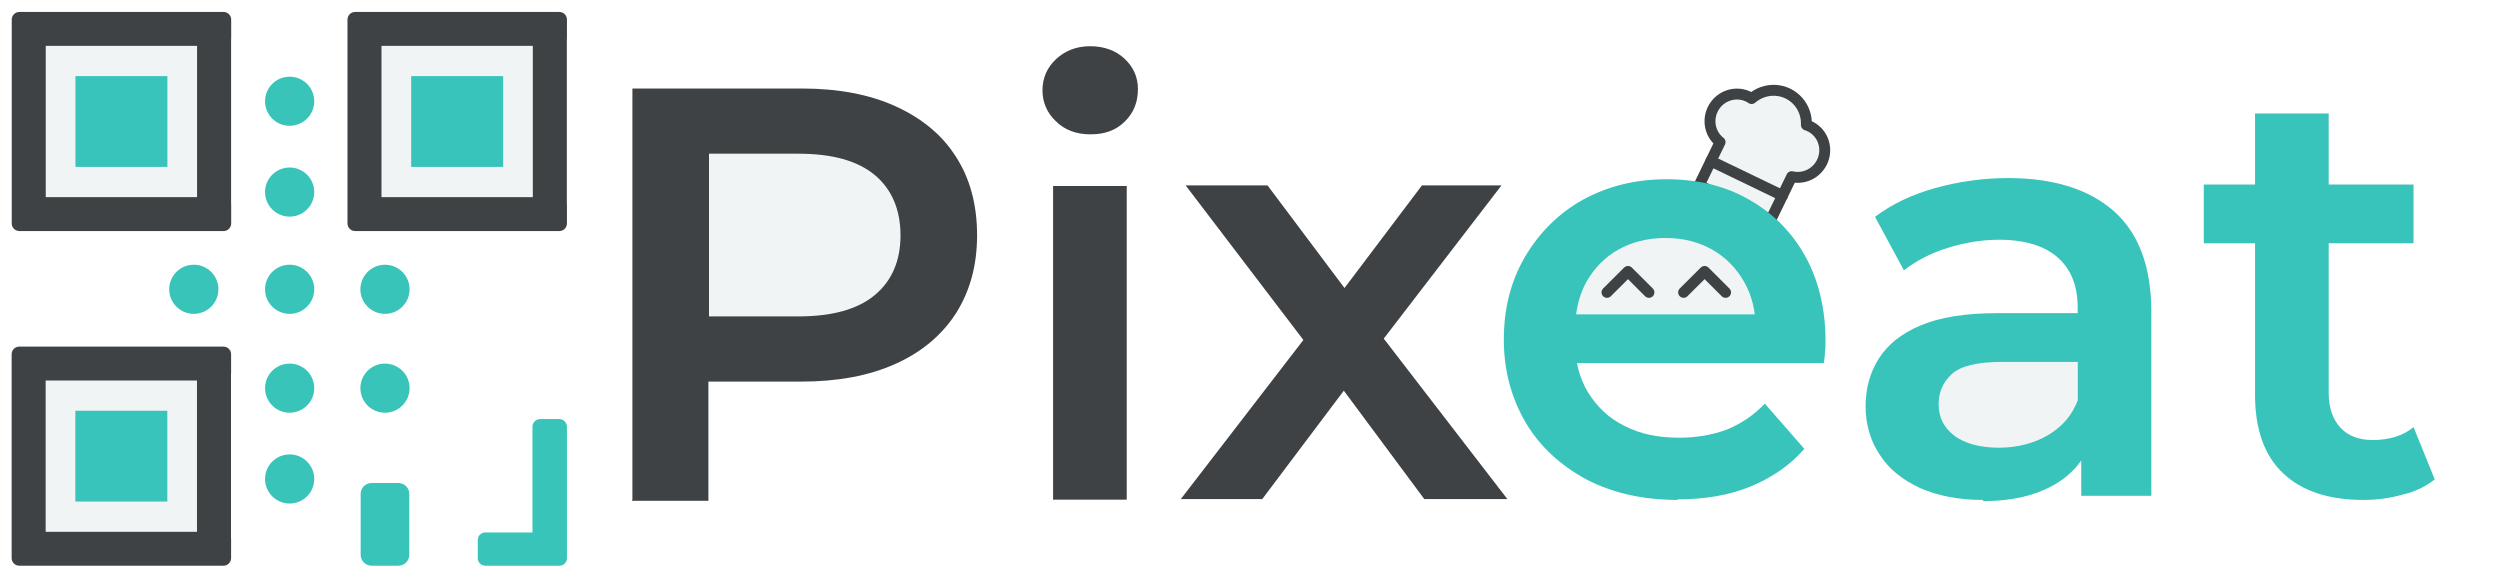
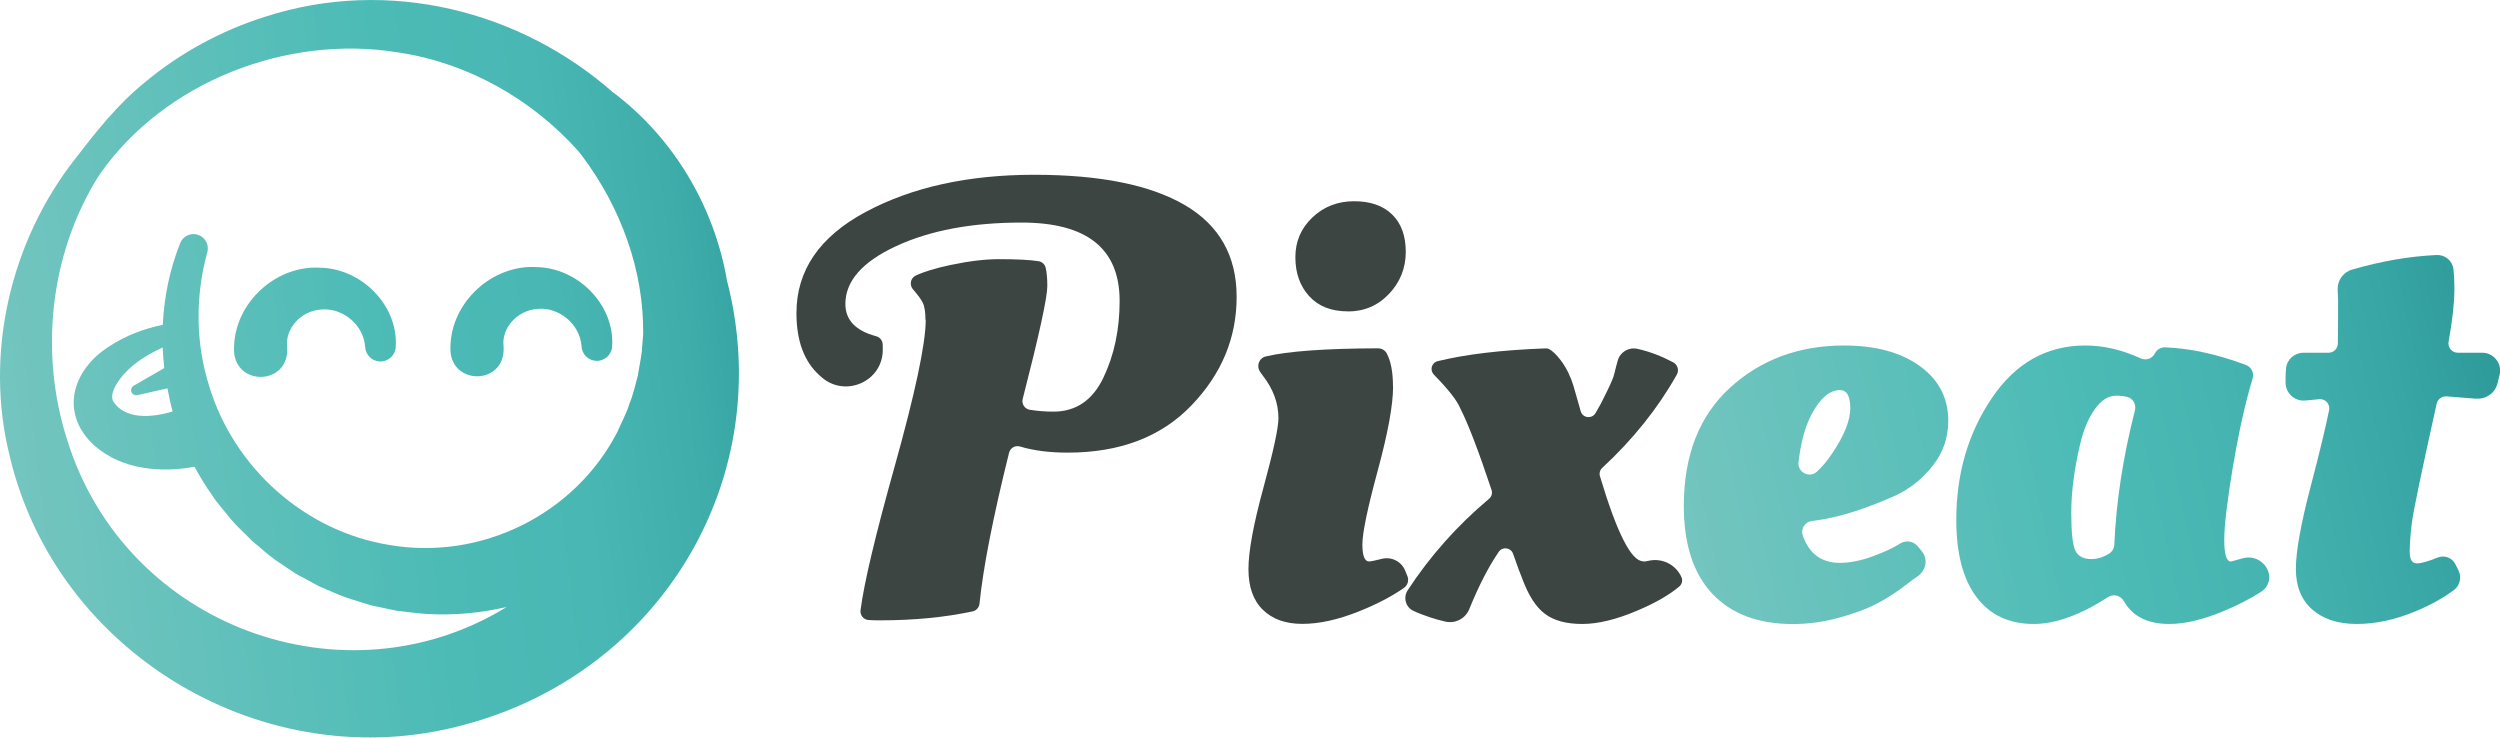
- <svg xmlns="http://www.w3.org/2000/svg" width="229" height="53" viewBox="0 0 229 53" fill="none">
-   <path fill-rule="evenodd" clip-rule="evenodd" d="M26.532 24.248C27.776 24.248 28.785 25.257 28.785 26.498C28.785 27.74 27.776 28.749 26.532 28.749C25.288 28.749 24.278 27.74 24.278 26.498C24.278 25.257 25.288 24.248 26.532 24.248ZM35.264 24.25C36.508 24.25 37.518 25.258 37.518 26.5C37.518 27.742 36.508 28.75 35.264 28.75C34.02 28.75 33.011 27.742 33.011 26.5C33.011 25.258 34.02 24.25 35.264 24.25ZM35.264 33.305C36.508 33.305 37.518 34.313 37.518 35.555C37.518 36.797 36.508 37.805 35.264 37.805C34.02 37.805 33.011 36.797 33.011 35.555C33.011 34.313 34.02 33.305 35.264 33.305ZM26.532 33.305C27.776 33.305 28.785 34.313 28.785 35.555C28.785 36.797 27.776 37.805 26.532 37.805C25.288 37.805 24.278 36.797 24.278 35.555C24.278 34.313 25.288 33.305 26.532 33.305ZM26.532 41.622C27.776 41.622 28.785 42.631 28.785 43.873C28.785 45.114 27.776 46.123 26.532 46.123C25.288 46.123 24.278 45.114 24.278 43.873C24.278 42.631 25.288 41.622 26.532 41.622ZM26.532 15.342C27.776 15.342 28.785 16.35 28.785 17.592C28.785 18.834 27.776 19.842 26.532 19.842C25.288 19.842 24.278 18.834 24.278 17.592C24.278 16.35 25.288 15.342 26.532 15.342ZM26.532 7.024C27.776 7.024 28.785 8.032 28.785 9.274C28.785 10.516 27.776 11.524 26.532 11.524C25.288 11.524 24.278 10.516 24.278 9.274C24.278 8.032 25.288 7.024 26.532 7.024ZM17.753 24.248C18.997 24.248 20.006 25.257 20.006 26.498C20.006 27.74 18.997 28.748 17.753 28.748C16.509 28.748 15.499 27.74 15.499 26.498C15.499 25.257 16.509 24.248 17.753 24.248Z" fill="#38C4B9" />
-   <path fill-rule="evenodd" clip-rule="evenodd" d="M51.222 51.819H44.452C44.073 51.819 43.765 51.512 43.765 51.134V49.456C43.765 49.078 44.073 48.771 44.452 48.771H48.773V39.094C48.773 38.704 49.091 38.387 49.483 38.387H51.222C51.614 38.387 51.932 38.704 51.932 39.094V51.111L51.932 51.134C51.932 51.512 51.624 51.818 51.245 51.818L51.222 51.819H51.222ZM34.037 44.244H36.491C37.043 44.244 37.491 44.691 37.491 45.242V50.821C37.491 51.372 37.043 51.819 36.491 51.819H34.037C33.485 51.819 33.037 51.372 33.037 50.821V45.242C33.037 44.691 33.485 44.244 34.037 44.244Z" fill="#38C4B9" />
-   <path fill-rule="evenodd" clip-rule="evenodd" d="M34.947 4.202H48.806V18.058H34.947V4.202ZM4.192 4.202H18.051V18.058H4.192V4.202ZM4.183 34.856H18.042V48.711H4.183V34.856Z" fill="#F1F4F5" />
-   <path fill-rule="evenodd" clip-rule="evenodd" d="M37.664 6.971H46.089V15.289H37.664V6.971ZM6.91 6.971H15.334V15.289H6.91V6.971ZM6.901 37.624H15.325V45.942H6.901V37.624Z" fill="#38C4BA" />
-   <path fill-rule="evenodd" clip-rule="evenodd" d="M31.829 20.468V1.824L31.83 1.793C31.83 1.408 32.143 1.095 32.529 1.095H51.231C51.618 1.095 51.932 1.408 51.932 1.793V3.504C51.932 3.542 51.929 3.579 51.923 3.615V18.646C51.929 18.681 51.932 18.718 51.932 18.756V20.468C51.932 20.853 51.618 21.166 51.231 21.166H32.529C32.143 21.166 31.829 20.853 31.829 20.468ZM48.806 4.202H34.947V18.058H48.806V4.202Z" fill="#3E4245" />
-   <path fill-rule="evenodd" clip-rule="evenodd" d="M1.075 20.468V1.824L1.075 1.793C1.075 1.408 1.389 1.095 1.775 1.095H20.477C20.863 1.095 21.177 1.408 21.177 1.793V3.504C21.177 3.542 21.174 3.579 21.169 3.615V18.646C21.174 18.681 21.177 18.718 21.177 18.756V20.468C21.177 20.853 20.864 21.166 20.477 21.166H1.775C1.389 21.166 1.075 20.853 1.075 20.468ZM18.051 4.202H4.192V18.058H18.051V4.202Z" fill="#3E4245" />
-   <path fill-rule="evenodd" clip-rule="evenodd" d="M1.066 51.121V32.477L1.066 32.446C1.066 32.061 1.38 31.748 1.766 31.748H20.468C20.855 31.748 21.169 32.061 21.169 32.446V34.158C21.169 34.195 21.166 34.232 21.16 34.268V49.299C21.166 49.335 21.169 49.371 21.169 49.409V51.121C21.169 51.506 20.855 51.819 20.468 51.819H1.766C1.38 51.819 1.066 51.506 1.066 51.121ZM18.043 34.855H4.184V48.711H18.043V34.855Z" fill="#3E4245" />
-   <path d="M160.736 21.799H144.373V28.793H160.736V21.799Z" fill="#F1F4F5" />
-   <path d="M190.229 33.151H177.582V40.975H190.229V33.151Z" fill="#F1F4F5" />
-   <path d="M82.484 13.519H64.311V29.669H82.484V13.519Z" fill="#F1F4F5" />
-   <path d="M157.56 13.018C157.064 12.63 156.74 12.061 156.656 11.431C156.572 10.802 156.735 10.16 157.109 9.642C157.484 9.125 158.042 8.771 158.664 8.656C159.287 8.541 159.927 8.674 160.448 9.027C160.74 8.776 161.075 8.58 161.436 8.45C161.815 8.314 162.216 8.255 162.616 8.275C163.016 8.296 163.407 8.395 163.766 8.569C164.126 8.742 164.446 8.986 164.711 9.286C164.975 9.585 165.177 9.936 165.305 10.316C165.427 10.679 165.481 11.062 165.465 11.447C166.065 11.635 166.567 12.053 166.863 12.611C167.159 13.169 167.227 13.824 167.053 14.438C166.878 15.052 166.474 15.578 165.927 15.902C165.379 16.228 164.731 16.328 164.118 16.181L162.199 20.133L155.642 16.97L157.56 13.018V13.018Z" fill="#F1F4F5" stroke="#3E4245" stroke-linecap="round" stroke-linejoin="round" />
-   <path d="M156.718 14.753L163.276 17.916" stroke="#3E4245" stroke-linecap="round" stroke-linejoin="round" />
-   <path d="M153.671 45.794C150.487 45.794 147.681 45.149 145.306 43.911C142.931 42.62 141.042 40.899 139.747 38.693C138.452 36.487 137.75 33.958 137.75 31.107C137.75 28.255 138.398 25.727 139.693 23.521C140.988 21.315 142.769 19.539 144.982 18.302C147.249 17.064 149.785 16.419 152.646 16.419C155.452 16.419 157.989 17.011 160.148 18.248C162.361 19.486 164.088 21.207 165.329 23.413C166.57 25.619 167.218 28.255 167.218 31.268C167.218 31.537 167.218 31.86 167.164 32.237C167.164 32.613 167.11 32.936 167.056 33.259H143.039V28.793H163.44L160.795 30.192C160.849 28.524 160.472 27.072 159.77 25.834C159.068 24.597 158.097 23.575 156.856 22.875C155.614 22.176 154.211 21.799 152.538 21.799C150.919 21.799 149.462 22.176 148.22 22.875C146.979 23.575 146.007 24.597 145.306 25.834C144.604 27.125 144.28 28.578 144.28 30.3V31.376C144.28 33.097 144.658 34.604 145.468 35.949C146.277 37.24 147.357 38.316 148.814 39.016C150.271 39.769 151.89 40.092 153.833 40.092C155.452 40.092 156.909 39.823 158.205 39.338C159.5 38.8 160.633 38.047 161.659 36.971L165.275 41.114C163.98 42.62 162.307 43.75 160.364 44.557C158.421 45.364 156.154 45.741 153.671 45.741V45.795L153.671 45.794Z" fill="#38C4BA" />
-   <path d="M190.641 45.418V39.607L190.317 38.37V28.201C190.317 26.211 189.723 24.704 188.536 23.628C187.349 22.552 185.514 21.96 183.139 21.96C181.52 21.96 179.955 22.23 178.39 22.714C176.824 23.198 175.529 23.897 174.396 24.758L171.751 19.862C173.316 18.679 175.151 17.818 177.256 17.226C179.415 16.634 181.628 16.311 183.949 16.311C188.104 16.311 191.343 17.334 193.609 19.324C195.876 21.315 197.063 24.382 197.063 28.578V45.418H190.641V45.418ZM181.628 45.795C179.415 45.795 177.526 45.418 175.907 44.719C174.288 43.965 173.046 42.997 172.183 41.652C171.319 40.361 170.888 38.854 170.888 37.24C170.888 35.626 171.265 34.173 172.075 32.882C172.885 31.591 174.126 30.569 175.907 29.816C177.688 29.062 180.009 28.686 182.923 28.686H191.289V33.151H183.409C181.088 33.151 179.577 33.528 178.767 34.281C177.958 35.034 177.58 35.949 177.58 37.025C177.58 38.262 178.066 39.177 179.037 39.93C180.009 40.63 181.358 41.006 183.085 41.006C184.758 41.006 186.269 40.63 187.565 39.876C188.86 39.123 189.831 38.047 190.371 36.541L191.504 40.576C190.857 42.244 189.669 43.589 187.996 44.503C186.323 45.418 184.218 45.902 181.682 45.902L181.628 45.795L181.628 45.795Z" fill="#38C4BA" />
-   <path d="M216.493 45.794C213.308 45.794 210.88 44.987 209.153 43.373C207.426 41.759 206.562 39.338 206.562 36.164V10.393H213.308V36.003C213.308 37.348 213.686 38.424 214.388 39.177C215.089 39.93 216.061 40.307 217.356 40.307C218.813 40.307 220.109 39.93 221.08 39.123L223.023 43.911C222.214 44.557 221.242 45.041 220.055 45.31C218.921 45.633 217.734 45.794 216.493 45.794V45.794ZM201.867 22.283V16.903H221.08V22.283H201.867Z" fill="#38C4BA" />
-   <path d="M151.044 26.781L149.122 24.864L147.199 26.781" stroke="#3E4245" stroke-linecap="round" stroke-linejoin="round" />
-   <path d="M158.063 26.781L156.141 24.864L154.218 26.781" stroke="#3E4245" stroke-linecap="round" stroke-linejoin="round" />
-   <path d="M57.928 45.769V8.107H73.418C76.764 8.107 79.624 8.645 81.999 9.721C84.374 10.797 86.263 12.304 87.558 14.348C88.853 16.339 89.501 18.76 89.501 21.558C89.501 24.302 88.853 26.669 87.558 28.713C86.263 30.704 84.427 32.264 81.999 33.34C79.624 34.416 76.71 34.954 73.418 34.954H61.76L64.89 31.726V45.876H57.874L57.928 45.769ZM64.944 32.372L61.814 28.982H73.148C76.224 28.982 78.545 28.337 80.11 27.046C81.675 25.754 82.485 23.925 82.485 21.558C82.485 19.191 81.675 17.308 80.11 16.016C78.545 14.725 76.224 14.079 73.148 14.079H61.814L64.944 10.69V32.48V32.372Z" fill="#3E4245" />
-   <path d="M96.463 45.769V17.038H103.209V45.769H96.463ZM99.863 12.304C98.621 12.304 97.542 11.927 96.733 11.12C95.923 10.367 95.491 9.399 95.491 8.269C95.491 7.139 95.923 6.171 96.733 5.417C97.542 4.664 98.567 4.234 99.863 4.234C101.104 4.234 102.184 4.61 102.993 5.363C103.803 6.117 104.234 7.031 104.234 8.161C104.234 9.345 103.857 10.313 103.047 11.12C102.237 11.927 101.212 12.304 99.917 12.304L99.863 12.304Z" fill="#3E4245" />
-   <path d="M108.121 45.769L120.804 29.305L120.696 32.856L108.606 16.985H116.108L124.582 28.283H121.721L130.248 16.985H137.534L125.337 32.856L125.391 29.251L138.074 45.715H130.464L121.559 33.717L124.366 34.094L115.622 45.715H108.175L108.121 45.769Z" fill="#3E4245" />
+ <svg xmlns="http://www.w3.org/2000/svg" xmlns:xlink="http://www.w3.org/1999/xlink" id="Camada_2" viewBox="0 0 283.51 83.63">
+   <defs>
+     <style>.cls-1{clip-path:url(#clippath-4);}.cls-2{fill:url(#Gradiente_sem_nome_11);}.cls-3{fill:none;}.cls-4{fill:#3d4543;}.cls-5{clip-path:url(#clippath-1);}.cls-6{fill:url(#Gradiente_sem_nome_12);}.cls-7{clip-path:url(#clippath-5);}.cls-8{clip-path:url(#clippath-3);}.cls-9{fill:url(#Gradiente_sem_nome_12-3);}.cls-10{fill:url(#Gradiente_sem_nome_11-2);}.cls-11{fill:url(#Gradiente_sem_nome_12-2);}.cls-12{fill:url(#Gradiente_sem_nome_11-3);}.cls-13{clip-path:url(#clippath-2);}.cls-14{clip-path:url(#clippath);}</style>
+     <clipPath id="clippath">
+       <path class="cls-3" d="M190.95,57.37c0-5.74,1.75-10.2,5.24-13.4,3.49-3.19,7.81-4.79,12.95-4.79,3.56,0,6.42.78,8.57,2.33,2.15,1.55,3.23,3.62,3.23,6.21,0,1.9-.58,3.59-1.74,5.07-1.16,1.48-2.57,2.62-4.23,3.4-3.52,1.57-6.57,2.52-9.16,2.85l-.33.04c-.78.09-1.3.88-1.04,1.63.71,2.08,2.12,3.12,4.22,3.12,1.11,0,2.34-.24,3.68-.73,1.34-.49,2.41-.98,3.19-1.49h0c.67-.39,1.53-.22,2,.4l.41.5c.56.71.51,1.45.23,2.03-.19.39-.51.7-.87.94-.23.15-.59.4-1.11.81-1.04.81-2.13,1.52-3.26,2.12-1.13.6-2.58,1.15-4.34,1.63-1.76.49-3.52.73-5.28.73-3.93,0-6.98-1.15-9.13-3.44-2.15-2.29-3.23-5.61-3.23-9.96ZM207.82,51.36c1.34-2.01,2.01-3.7,2.01-5.07s-.39-2.05-1.18-2.05c-1.16,0-2.22.9-3.19,2.71-.74,1.38-1.24,3.2-1.5,5.47-.13,1.13,1.22,1.84,2.07,1.08.6-.53,1.19-1.25,1.79-2.14Z" />
+     </clipPath>
+     <linearGradient id="Gradiente_sem_nome_12" x1="187.83" y1="69.02" x2="286.1" y2="47.67" gradientUnits="userSpaceOnUse">
+       <stop offset="0" stop-color="#78c6c0" />
+       <stop offset=".51" stop-color="#4cbbb6" />
+       <stop offset=".67" stop-color="#46b5b1" />
+       <stop offset=".87" stop-color="#38a6a4" />
+       <stop offset="1" stop-color="#2c9999" />
+     </linearGradient>
+     <clipPath id="clippath-1">
+       <path class="cls-3" d="M253.28,52.54c-.69,4.14-1.04,7.03-1.04,8.68s.25,2.46.76,2.46l1.34-.37c1.2-.34,2.46.31,2.89,1.49h0c.31.86-.02,1.8-.79,2.3-1.24.8-2.7,1.55-4.37,2.24-2.29.95-4.32,1.42-6.07,1.42-2.45,0-4.16-.86-5.14-2.58-.36-.64-1.17-.87-1.79-.47-3.15,2.03-5.97,3.05-8.44,3.05-2.8,0-4.96-1.02-6.49-3.05-1.53-2.04-2.29-4.95-2.29-8.75,0-5.23,1.34-9.83,4.03-13.81,2.68-3.98,6.22-5.97,10.62-5.97,2.05,0,4.14.49,6.26,1.46.61.28,1.32.03,1.62-.57h0c.21-.42.65-.69,1.12-.68,2.82.1,5.88.76,9.18,1.99.62.23.97.89.78,1.52-.83,2.77-1.55,5.98-2.16,9.63ZM234.89,58.09c0,2.34.16,3.81.49,4.41.32.6.92.9,1.8.9.69,0,1.37-.21,2.03-.64.34-.22.55-.59.56-.99.21-4.87.99-9.95,2.34-15.23.16-.65-.19-1.34-.83-1.51-.4-.11-.83-.16-1.29-.16-.9,0-1.71.51-2.43,1.53-.72,1.02-1.26,2.29-1.63,3.82-.69,2.92-1.04,5.54-1.04,7.88Z" />
+     </clipPath>
+     <linearGradient id="Gradiente_sem_nome_12-2" y1="68.53" x2="286.1" y2="47.18" xlink:href="#Gradiente_sem_nome_12" />
+     <clipPath id="clippath-2">
+       <path class="cls-3" d="M280.82,45.22l-3.37-.27c-.52-.04-1,.31-1.12.82-1.72,7.73-2.66,12.25-2.82,13.54-.16,1.34-.24,2.44-.24,3.3s.28,1.28.83,1.28c.47,0,1.25-.22,2.33-.66.77-.31,1.65.01,2.02.75l.35.7c.38.77.18,1.72-.51,2.23-1.27.94-2.76,1.76-4.47,2.46-2.27.93-4.45,1.39-6.56,1.39s-3.78-.54-5.03-1.63c-1.25-1.09-1.87-2.63-1.87-4.62s.58-5.18,1.74-9.58c.93-3.54,1.61-6.35,2.03-8.42.14-.69-.43-1.31-1.12-1.24-.47.04-.99.1-1.56.15-1.21.12-2.26-.82-2.26-2.04v-.5c0-.36.02-.73.06-1.13.1-1,.97-1.75,1.97-1.75h2.85c.57,0,1.04-.45,1.05-1.03.02-1.02.03-2.7.03-5.01l-.05-1.1c-.05-1.04.62-1.99,1.62-2.28,3.32-.97,6.52-1.52,9.61-1.66.95-.04,1.79.65,1.9,1.6.07.62.11,1.36.11,2.22,0,1.57-.22,3.57-.66,6.01-.12.65.38,1.25,1.04,1.25h2.77c1.32,0,2.3,1.25,1.97,2.53l-.24.96c-.27,1.08-1.28,1.8-2.39,1.71Z" />
+     </clipPath>
+     <linearGradient id="Gradiente_sem_nome_12-3" x1="187.93" y1="68.63" x2="286.2" y2="47.28" xlink:href="#Gradiente_sem_nome_12" />
+     <clipPath id="clippath-3">
+       <path class="cls-3" d="M51.08,39.33c.09-5.13,4.8-9.35,9.78-9.04,4.7.09,8.86,4.29,8.56,8.98-.05.96-.87,1.7-1.82,1.65-.9-.04-1.6-.76-1.65-1.64-.17-2.55-2.61-4.52-5.07-4.24-2.19.16-4.05,2.15-3.77,4.27.27,4.46-6.24,4.5-6.03.02h0Z" />
+     </clipPath>
+     <linearGradient id="Gradiente_sem_nome_11" x1="-5.66" y1="50.59" x2="90.73" y2="38.77" gradientUnits="userSpaceOnUse">
+       <stop offset="0" stop-color="#78c6c0" />
+       <stop offset=".53" stop-color="#4cbbb6" />
+       <stop offset=".71" stop-color="#49b7b3" />
+       <stop offset=".85" stop-color="#3fadaa" />
+       <stop offset=".98" stop-color="#2f9d9c" />
+       <stop offset="1" stop-color="#2c9999" />
+     </linearGradient>
+     <clipPath id="clippath-4">
+       <path class="cls-3" d="M26.54,39.4c.09-5.13,4.8-9.35,9.78-9.04,4.7.09,8.86,4.29,8.56,8.98-.05.96-.87,1.7-1.82,1.65-.9-.04-1.6-.76-1.65-1.64-.17-2.55-2.61-4.52-5.07-4.24-2.19.16-4.05,2.15-3.77,4.27.27,4.46-6.24,4.5-6.03.02h0Z" />
+     </clipPath>
+     <linearGradient id="Gradiente_sem_nome_11-2" x1="-6.36" y1="50.46" x2="90.02" y2="38.64" xlink:href="#Gradiente_sem_nome_11" />
+     <clipPath id="clippath-5">
+       <path class="cls-3" d="M82.44,31.8c-1.45-8.43-6.12-16.25-12.95-21.35C59.01,1.25,44.12-2.62,30.12,1.88c-5.03,1.58-9.73,4.14-13.73,7.49-3.06,2.47-5.46,5.53-7.84,8.61C1.18,27.35-1.83,40.12,1.12,51.8c5.35,22.47,29.03,36.43,51.35,30.44,22.55-5.9,35.75-28.16,29.97-50.44ZM72.76,40.02c-.05.54-.35,1.98-.41,2.52-.28.98-.57,2.34-.98,3.27-.26.96-.97,2.24-1.35,3.16-4.82,9.37-15.47,14.63-25.87,12.83-9.57-1.54-17.63-8.75-20.43-18.02-1.53-4.83-1.6-10.15-.21-15.17.22-.79-.19-1.65-.97-1.95-.84-.33-1.78.08-2.11.92-1.17,2.94-1.82,6.08-1.97,9.25-2.1.44-4.18,1.2-6.1,2.47-4.2,2.66-5.64,7.62-1.64,11.24,3.1,2.74,7.57,3.1,11.34,2.39.61,1.14,1.29,2.24,2.04,3.29.37.65,1.64,2.08,2.1,2.68.7.84,1.64,1.65,2.39,2.45.84.66,1.79,1.57,2.66,2.17.7.44,2.15,1.52,2.89,1.86.5.28,1.53.82,2.03,1.1,1.04.42,2.14.97,3.2,1.32.79.23,2.53.86,3.33.98.56.13,1.71.35,2.28.48,1.16.14,2.32.29,3.48.37,3.08.17,6.09-.12,8.99-.79-18.29,11.25-43.13,2.34-49.8-18.85-3.2-9.89-2.04-21.22,3.59-30.12,7.36-10.62,21.34-16,33.94-13.92,7.89,1.18,15.14,5.3,20.39,11.17.17.22.35.43.51.65,4.32,5.79,6.94,12.88,6.86,20.13-.04.6-.14,1.52-.17,2.12ZM19.57,46.66c-2.35.73-5.42.94-6.74-1.16-.22-.44-.08-1,.15-1.51,1.08-2.11,3.22-3.57,5.47-4.58.03.78.1,1.56.18,2.33l-3.48,2.01c-.21.12-.33.37-.27.62.07.31.38.5.69.44l3.42-.77c.16.88.35,1.76.59,2.62Z" />
+     </clipPath>
+     <linearGradient id="Gradiente_sem_nome_11-3" x1="-3.8" y1="50.59" x2="92.58" y2="38.77" xlink:href="#Gradiente_sem_nome_11" />
+   </defs>
+   <g id="Camada_1-2">
+     <path class="cls-4" d="M104.95,36.26c0-.88-.1-1.53-.31-1.94-.18-.37-.55-.87-1.11-1.52-.16-.18-.24-.41-.24-.65h0c0-.38.21-.73.56-.9.93-.44,2.25-.84,3.95-1.2,2.08-.44,3.91-.66,5.48-.66,2.05,0,3.55.08,4.49.23.39.06.71.34.81.73.12.5.19,1.2.19,2.1,0,1.28-.93,5.55-2.79,12.79-.15.57.23,1.14.81,1.23.87.14,1.76.21,2.68.21,2.54,0,4.43-1.28,5.66-3.85,1.23-2.57,1.84-5.47,1.84-8.71,0-5.92-3.7-8.88-11.11-8.88-5.65,0-10.39.89-14.23,2.67-3.84,1.78-5.76,3.97-5.76,6.56,0,1.82,1.16,3.04,3.49,3.66.42.11.72.48.74.92,0,.18.01.36.01.56,0,.03,0,.05,0,.08-.01,3.54-4.19,5.42-6.89,3.13-.09-.07-.17-.15-.26-.23-1.76-1.57-2.64-3.93-2.64-7.08,0-4.86,2.63-8.69,7.88-11.49,5.25-2.8,11.61-4.2,19.09-4.2s13.16,1.15,17.08,3.44c3.91,2.29,5.87,5.76,5.87,10.41s-1.71,8.76-5.14,12.32c-3.43,3.56-8.1,5.34-14.02,5.34-2.07,0-3.87-.23-5.39-.69-.55-.17-1.12.15-1.26.71-1.81,7.28-2.93,12.98-3.35,17.1-.04.43-.35.79-.77.88-3.15.68-6.67,1.02-10.54,1.02-.5,0-.93-.01-1.29-.04-.56-.04-.97-.56-.89-1.12.4-3.09,1.68-8.47,3.82-16.12,2.38-8.51,3.57-14.11,3.57-16.8Z" />
+     <path class="cls-4" d="M157.98,43.86c0,2.06-.58,5.23-1.74,9.51-1.16,4.28-1.74,7.07-1.74,8.36s.25,1.94.76,1.94c.22,0,.83-.14,1.47-.3,1.08-.26,2.2.3,2.62,1.34.09.22.18.45.27.66.18.49,0,1.03-.43,1.32-1.44.99-3.15,1.88-5.15,2.67-2.34.93-4.45,1.39-6.35,1.39s-3.39-.53-4.48-1.6c-1.09-1.06-1.63-2.6-1.63-4.62s.57-5.09,1.7-9.23c1.13-4.14,1.7-6.77,1.7-7.88,0-1.71-.6-3.33-1.8-4.86l-.27-.38c-.18-.25-.25-.56-.2-.86.08-.44.4-.8.84-.9,2.48-.59,6.72-.9,12.71-.92.4,0,.79.2.98.54.48.86.73,2.13.73,3.79Z" />
+     <path class="cls-4" d="M152.85,35.31c-1.87,0-3.33-.57-4.38-1.72s-1.57-2.62-1.57-4.42.65-3.3,1.94-4.52,2.87-1.83,4.72-1.83,3.29.5,4.32,1.51c1.03,1.01,1.54,2.42,1.54,4.24s-.63,3.4-1.88,4.74c-1.26,1.34-2.82,2.01-4.69,2.01Z" />
+     <path class="cls-4" d="M186.37,63.68c.15,0,.35-.03.57-.08,1.52-.36,3.1.41,3.74,1.84h0c.17.37.07.81-.24,1.07-1.11.94-2.68,1.85-4.73,2.72-2.38,1.02-4.48,1.53-6.28,1.53s-3.22-.38-4.23-1.15c-1.02-.76-1.87-2.09-2.57-3.99-.21-.48-.55-1.42-1.04-2.82-.25-.71-1.19-.84-1.62-.23-1.15,1.68-2.27,3.85-3.35,6.51-.44,1.08-1.58,1.67-2.72,1.41-.52-.12-1.09-.27-1.69-.47-.72-.24-1.36-.48-1.93-.75-.88-.41-1.17-1.51-.65-2.32,2.55-3.9,5.63-7.36,9.23-10.38.29-.24.41-.64.29-1-1.48-4.44-2.66-7.53-3.55-9.26-.35-.87-1.34-2.14-2.99-3.82-.21-.22-.31-.53-.25-.82h0c.07-.35.33-.62.67-.71,3.17-.78,7.24-1.27,12.22-1.45.13,0,.27,0,.38.06.42.2.89.65,1.41,1.35.6.81,1.06,1.75,1.39,2.81l.83,2.91c.22.77,1.25.9,1.67.22.26-.44.47-.81.63-1.11l.69-1.39c.46-.93.74-1.6.83-2.01.12-.52.25-1.01.38-1.47.27-.96,1.25-1.54,2.23-1.32,1.36.3,2.72.82,4.06,1.53h0c.5.27.69.89.41,1.39-2.13,3.8-4.95,7.33-8.46,10.58-.26.24-.36.61-.26.94,1.92,6.43,3.55,9.65,4.9,9.65Z" />
+     <g class="cls-14">
+       <rect class="cls-6" x="190.47" y="18.94" width="97.22" height="77.88" rx="12" ry="12" />
+     </g>
+     <g class="cls-5">
+       <rect class="cls-11" x="190.47" y="18.45" width="97.22" height="77.88" rx="12" ry="12" />
+     </g>
+     <g class="cls-13">
+       <rect class="cls-9" x="190.57" y="18.55" width="97.22" height="77.88" rx="12" ry="12" />
+     </g>
+     <g class="cls-8">
+       <ellipse class="cls-2" cx="44.82" cy="44.4" rx="51.05" ry="48.98" />
+     </g>
+     <g class="cls-1">
+       <ellipse class="cls-10" cx="44.12" cy="44.27" rx="51.05" ry="48.98" />
+     </g>
+     <g class="cls-7">
+       <ellipse class="cls-12" cx="46.68" cy="44.4" rx="51.05" ry="48.98" />
+     </g>
+   </g>
</svg>
